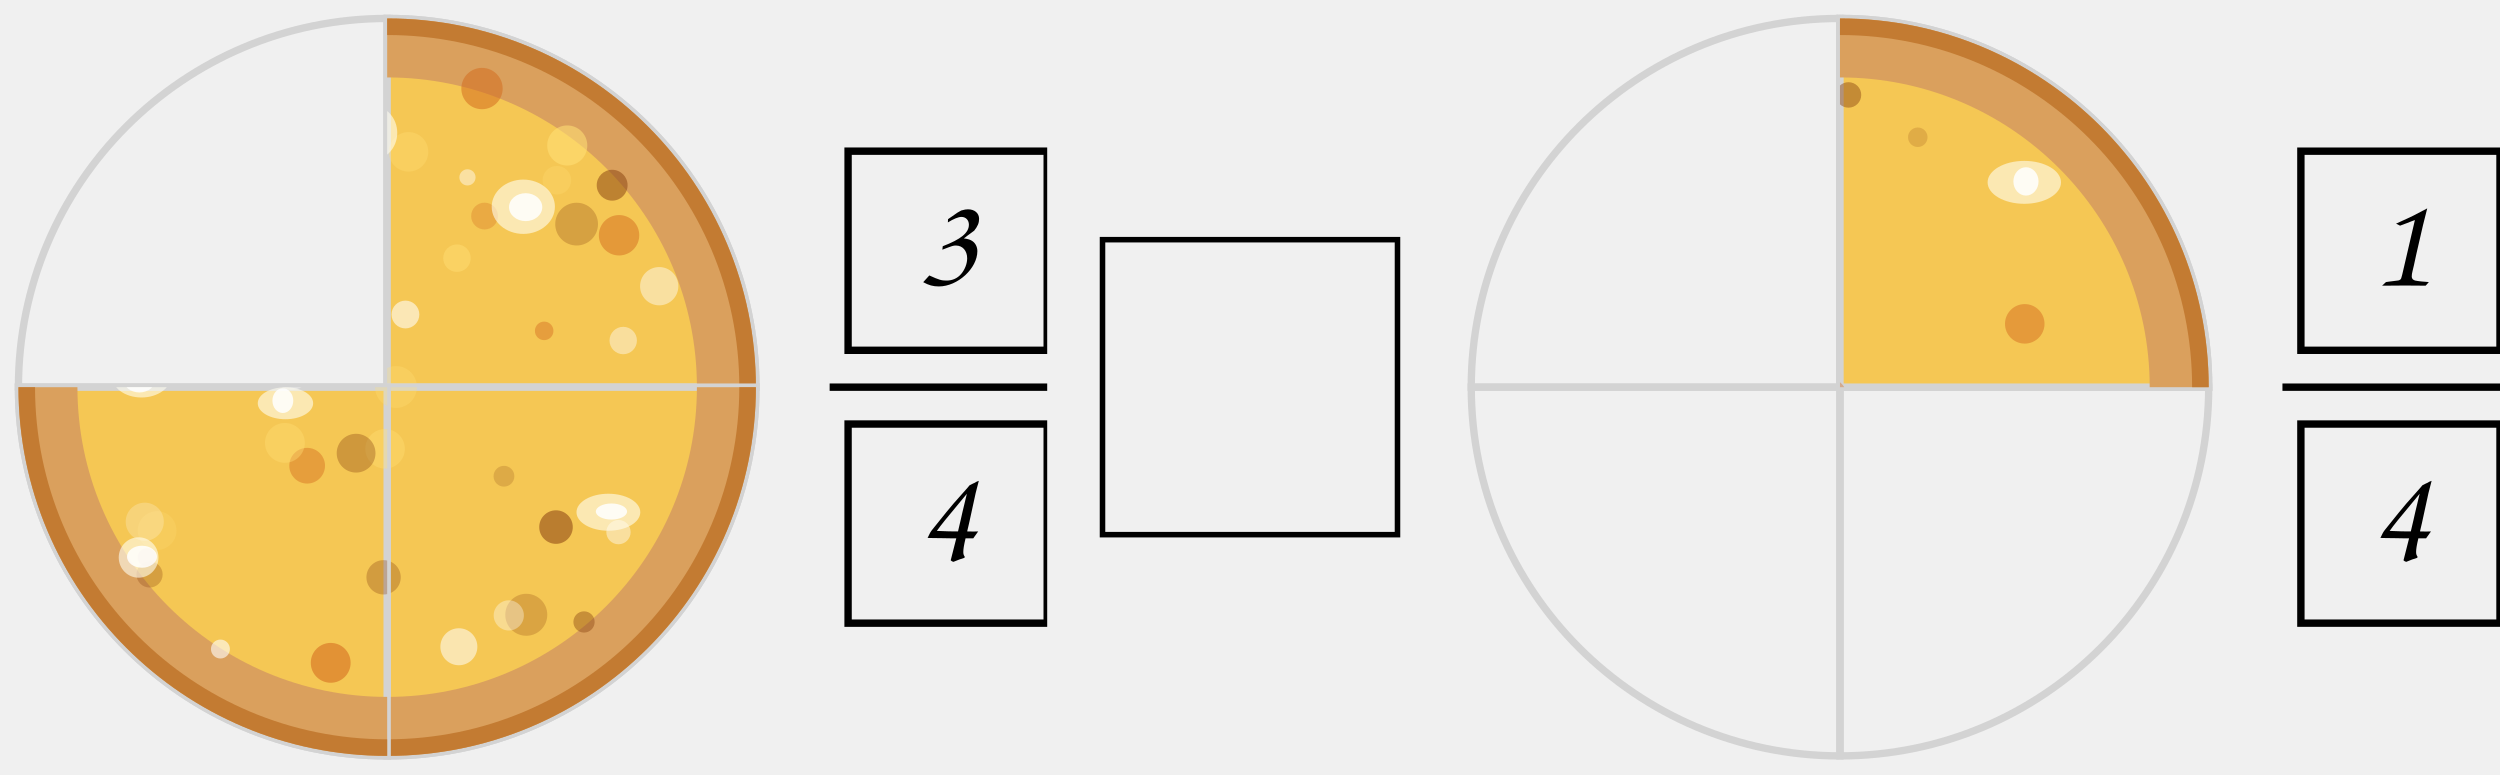
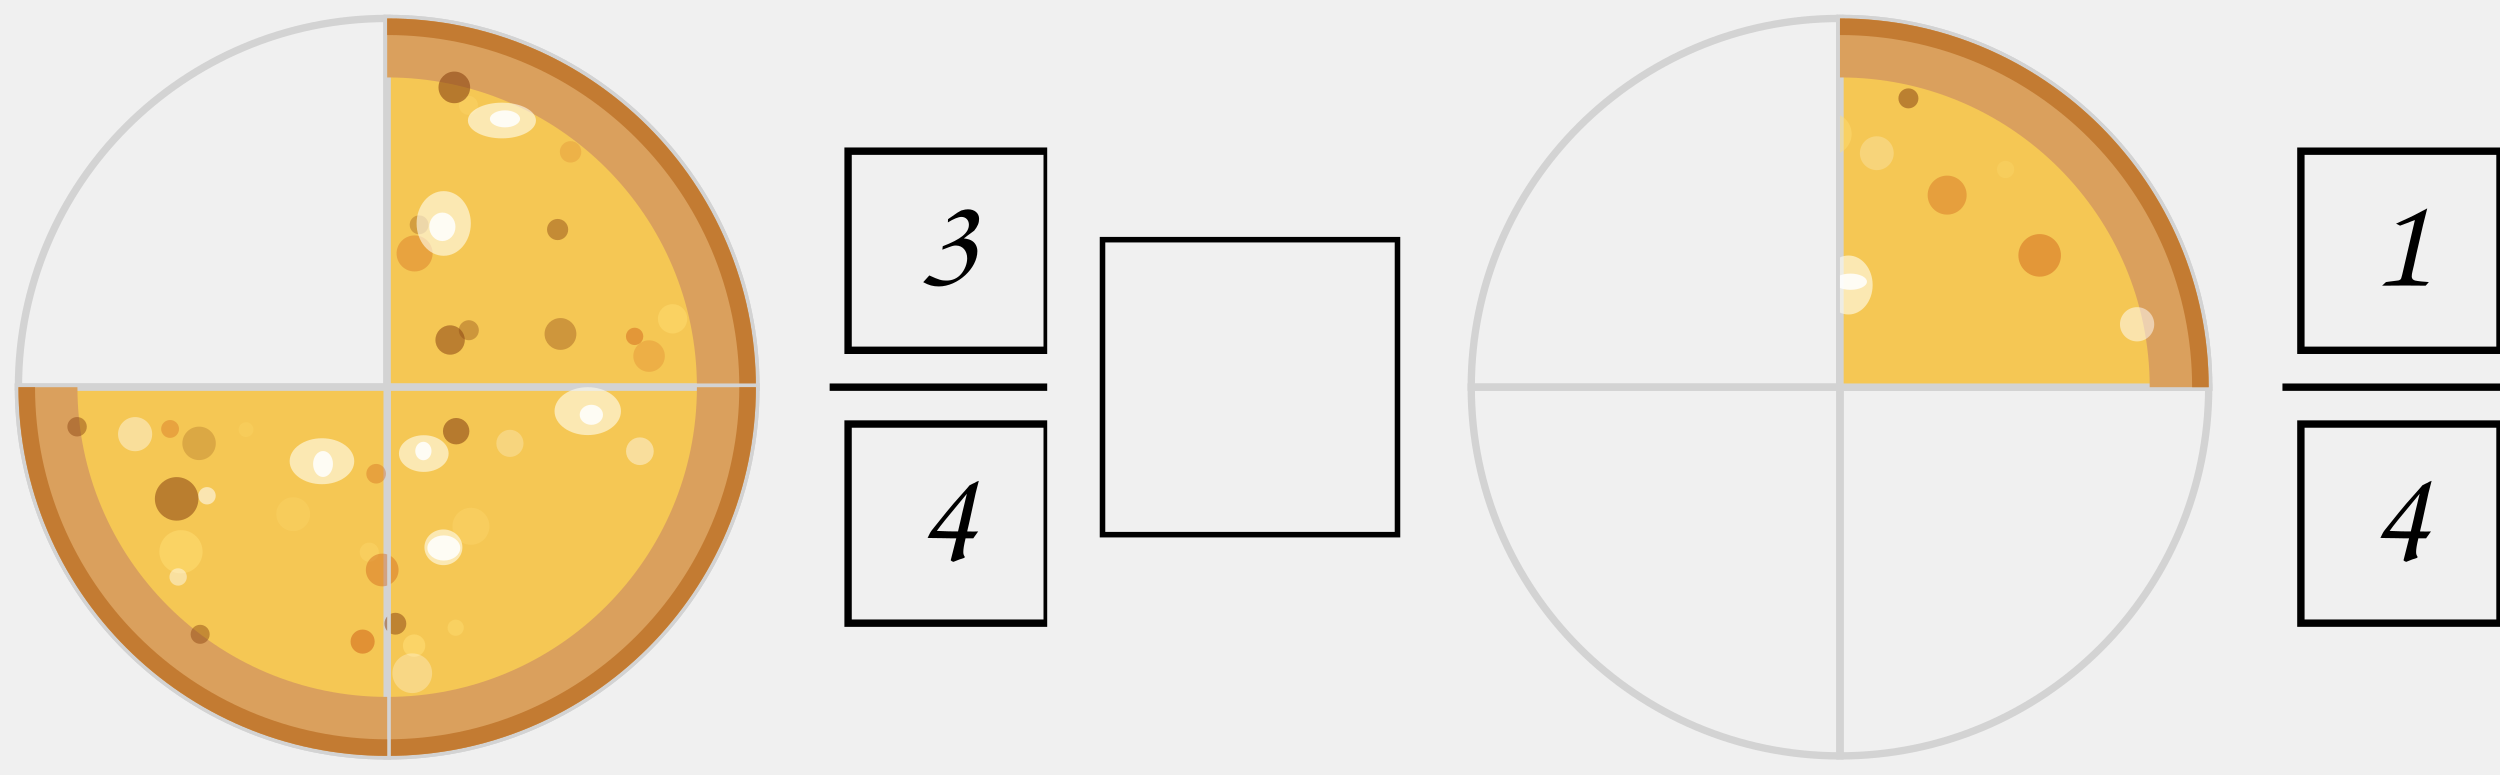
<svg xmlns="http://www.w3.org/2000/svg" xmlns:xlink="http://www.w3.org/1999/xlink" width="678.0" height="210.0">
  <svg x="0.0" y="0.0" width="284.0" height="210.0" viewBox="0 0 284.0 210">
    <defs>
-       <clipPath id="clip-4575792976-4576250832">
+       <clipPath id="clip-4493823824-4493416784">
        <path d="M105.0,105.0 L105.0,5.0 A100,100,0,0,1,205.0,105.0 Z" fill="none" />
      </clipPath>
-       <clipPath id="clip-4575792976-4576261328">
+       <clipPath id="clip-4493823824-4493421136">
        <path d="M105.0,105.0 L205.0,105.0 A100,100,0,0,1,105.0,205.0 Z" fill="none" />
      </clipPath>
-       <clipPath id="clip-4575792976-4575940048">
+       <clipPath id="clip-4493823824-4494397136">
        <path d="M105.0,105.0 L105.0,205.0 A100,100,0,0,1,5.0,105 Z" fill="none" />
      </clipPath>
    </defs>
    <g>
      <path d="M105.0,105.0 L105.0,5.0 A100,100,0,0,1,205.0,105.0 Z" fill="none" stroke="lightgray" stroke-width="2" />
      <path d="M105.0,105.0 L205.0,105.0 A100,100,0,0,1,105.0,205.0 Z" fill="none" stroke="lightgray" stroke-width="2" />
      <path d="M105.0,105.0 L105.0,205.0 A100,100,0,0,1,5.0,105 Z" fill="none" stroke="lightgray" stroke-width="2" />
      <path d="M105.0,105.0 L5.0,105 A100,100,0,0,1,105,5.0 Z" fill="none" stroke="lightgray" stroke-width="2" />
      <path d="M105.0,105.0 L105.0,5.0 A100,100,0,0,1,205.0,105.0 Z" fill="#F5C754" stroke="lightgray" stroke-width="2" />
-       <use xlink:href="#clip-4575792976-4576250832" />
-       <g clip-path="url(#clip-4575792976-4576250832)">
-         <circle cx="105.0" cy="105.0" r="92" stroke="#DAA05D" stroke-width="16" fill="none" />
-         <circle cx="105.0" cy="105.0" r="98" stroke="#C37B32" stroke-width="5" fill="none" />
-         <circle cx="178.779" cy="77.615" r="5.191" fill="#FFFFFF" fill-opacity="0.443" />
-         <circle cx="153.835" cy="39.457" r="5.439" fill="#FFDE75" fill-opacity="0.566" />
-         <circle cx="40.561" cy="155.795" r="3.547" fill="#8B4513" fill-opacity="0.303" />
-         <circle cx="158.387" cy="168.675" r="2.883" fill="#8B4513" fill-opacity="0.427" />
-         <circle cx="83.301" cy="126.302" r="4.845" fill="#D2691E" fill-opacity="0.437" />
-         <circle cx="167.731" cy="144.311" r="3.294" fill="#FFFFFF" fill-opacity="0.435" />
-         <circle cx="136.673" cy="129.152" r="2.822" fill="#8B4513" fill-opacity="0.22" />
-         <circle cx="97.586" cy="38.306" r="3.845" fill="#FFDE75" fill-opacity="0.4" />
-         <circle cx="142.727" cy="166.729" r="5.695" fill="#8B4513" fill-opacity="0.259" />
-         <circle cx="124.445" cy="175.399" r="5.015" fill="#FFFFFF" fill-opacity="0.533" />
-         <circle cx="64.628" cy="96.551" r="2.961" fill="#FFDE75" fill-opacity="0.581" />
-         <circle cx="98.801" cy="96.086" r="3.888" fill="#8B4513" fill-opacity="0.579" />
-         <circle cx="147.579" cy="89.732" r="2.515" fill="#D2691E" fill-opacity="0.433" />
-         <circle cx="137.982" cy="166.9" r="4.093" fill="#FFFFFF" fill-opacity="0.35" />
-         <circle cx="126.778" cy="48.103" r="2.196" fill="#FFFFFF" fill-opacity="0.453" />
-         <circle cx="167.886" cy="63.803" r="5.481" fill="#D2691E" fill-opacity="0.487" />
-         <circle cx="66.117" cy="35.018" r="4.55" fill="#FFFFFF" fill-opacity="0.277" />
-         <circle cx="123.933" cy="70.015" r="3.727" fill="#FFDE75" fill-opacity="0.481" />
-         <circle cx="150.788" cy="142.944" r="4.551" fill="#8B4513" fill-opacity="0.56" />
-         <circle cx="71.713" cy="95.134" r="5.925" fill="#FFDE75" fill-opacity="0.496" />
-         <circle cx="77.265" cy="120.108" r="5.4" fill="#FFDE75" fill-opacity="0.387" />
-         <circle cx="109.953" cy="85.296" r="3.77" fill="#FFFFFF" fill-opacity="0.57" />
-         <circle cx="130.716" cy="24.012" r="5.607" fill="#D2691E" fill-opacity="0.522" />
-         <circle cx="156.38" cy="60.779" r="5.798" fill="#8B4513" fill-opacity="0.286" />
-         <circle cx="169.018" cy="92.35" r="3.715" fill="#FFFFFF" fill-opacity="0.418" />
-         <circle cx="79.127" cy="100.579" r="5.146" fill="#FFFFFF" fill-opacity="0.333" />
-         <circle cx="98.66" cy="50.579" r="4.514" fill="#FFFFFF" fill-opacity="0.472" />
-         <circle cx="97.608" cy="79.687" r="4.1" fill="#8B4513" fill-opacity="0.254" />
-         <circle cx="42.609" cy="143.884" r="5.247" fill="#FFDE75" fill-opacity="0.241" />
-         <circle cx="39.259" cy="141.493" r="5.167" fill="#FFFFFF" fill-opacity="0.218" />
-         <circle cx="59.78" cy="176.018" r="2.569" fill="#FFFFFF" fill-opacity="0.585" />
-         <circle cx="39.868" cy="151.162" r="2.496" fill="#8B4513" fill-opacity="0.42" />
-         <circle cx="104.432" cy="121.722" r="5.361" fill="#FFDE75" fill-opacity="0.377" />
-         <circle cx="89.687" cy="179.761" r="5.405" fill="#D2691E" fill-opacity="0.57" />
-         <circle cx="52.533" cy="82.132" r="3.589" fill="#8B4513" fill-opacity="0.566" />
-         <circle cx="107.39" cy="104.957" r="5.676" fill="#FFDE75" fill-opacity="0.292" />
-         <circle cx="104.029" cy="156.568" r="4.658" fill="#8B4513" fill-opacity="0.328" />
-         <circle cx="38.82" cy="56.177" r="4.847" fill="#D2691E" fill-opacity="0.496" />
-         <circle cx="30.391" cy="86.237" r="4.16" fill="#8B4513" fill-opacity="0.491" />
-         <circle cx="166.016" cy="50.231" r="4.187" fill="#8B4513" fill-opacity="0.524" />
-         <circle cx="94.078" cy="96.526" r="3.855" fill="#FFDE75" fill-opacity="0.418" />
-         <circle cx="96.573" cy="122.902" r="5.261" fill="#8B4513" fill-opacity="0.357" />
-         <circle cx="110.792" cy="41.182" r="5.358" fill="#FFDE75" fill-opacity="0.354" />
-         <circle cx="131.41" cy="58.596" r="3.635" fill="#D2691E" fill-opacity="0.308" />
-         <circle cx="151.023" cy="48.88" r="3.88" fill="#FFDE75" fill-opacity="0.256" />
-         <ellipse cx="38.367" cy="101.947" rx="8.058" ry="5.855" fill="#FFFDF0" fill-opacity="0.6" />
-         <ellipse cx="37.795" cy="102.743" rx="4.409" ry="3.694" fill="#FFFFFF" fill-opacity="0.85" />
-         <ellipse cx="37.589" cy="151.192" rx="5.388" ry="5.48" fill="#FFFDF0" fill-opacity="0.6" />
-         <ellipse cx="38.505" cy="150.983" rx="4.053" ry="2.986" fill="#FFFFFF" fill-opacity="0.85" />
-         <ellipse cx="141.921" cy="56.072" rx="8.572" ry="7.367" fill="#FFFDF0" fill-opacity="0.6" />
-         <ellipse cx="142.554" cy="56.18" rx="4.507" ry="3.788" fill="#FFFFFF" fill-opacity="0.85" />
-         <ellipse cx="164.995" cy="138.917" rx="8.65" ry="5.018" fill="#FFFDF0" fill-opacity="0.6" />
-         <ellipse cx="165.824" cy="138.728" rx="4.235" ry="2.183" fill="#FFFFFF" fill-opacity="0.85" />
-         <ellipse cx="66.685" cy="95.285" rx="7.079" ry="8.485" fill="#FFFDF0" fill-opacity="0.6" />
-         <ellipse cx="65.776" cy="94.954" rx="4.659" ry="3.463" fill="#FFFFFF" fill-opacity="0.85" />
-         <ellipse cx="87.956" cy="77.821" rx="8.947" ry="6.737" fill="#FFFDF0" fill-opacity="0.6" />
-         <ellipse cx="87.247" cy="78.378" rx="3.209" ry="2.931" fill="#FFFFFF" fill-opacity="0.85" />
-         <ellipse cx="100.745" cy="36.023" rx="6.989" ry="7.448" fill="#FFFDF0" fill-opacity="0.6" />
-         <ellipse cx="100.069" cy="36.756" rx="3.153" ry="2.847" fill="#FFFFFF" fill-opacity="0.85" />
-         <ellipse cx="77.416" cy="109.364" rx="7.51" ry="4.334" fill="#FFFDF0" fill-opacity="0.6" />
-         <ellipse cx="76.707" cy="108.654" rx="2.828" ry="3.352" fill="#FFFFFF" fill-opacity="0.85" />
-         <ellipse cx="88.3" cy="64.98" rx="8.406" ry="5.384" fill="#FFFDF0" fill-opacity="0.6" />
-         <ellipse cx="87.76" cy="64.6" rx="2.386" ry="3" fill="#FFFFFF" fill-opacity="0.85" />
+       <use xlink:href="#clip-4493823824-4493416784" />
+       <g clip-path="url(#clip-4493823824-4493416784)">
+         <circle cx="105.0" cy="105.0" r="92" stroke="#DAA05D" stroke-width="16" fill="none" />
+         <circle cx="105.0" cy="105.0" r="98" stroke="#C37B32" stroke-width="5" fill="none" />
+         <circle cx="127.048" cy="28.568" r="2.584" fill="#FFDE75" fill-opacity="0.267" />
+         <circle cx="58.444" cy="86.807" r="3.089" fill="#8B4513" fill-opacity="0.399" />
+         <circle cx="45.354" cy="81.054" r="4.97" fill="#D2691E" fill-opacity="0.245" />
+         <circle cx="182.403" cy="86.461" r="3.978" fill="#FFDE75" fill-opacity="0.458" />
+         <circle cx="138.292" cy="120.241" r="3.685" fill="#FFFFFF" fill-opacity="0.243" />
+         <circle cx="127.144" cy="89.557" r="2.722" fill="#8B4513" fill-opacity="0.378" />
+         <circle cx="36.642" cy="117.74" r="4.629" fill="#FFFFFF" fill-opacity="0.412" />
+         <circle cx="176.029" cy="96.572" r="4.279" fill="#D2691E" fill-opacity="0.257" />
+         <circle cx="56.143" cy="134.453" r="2.357" fill="#FFFFFF" fill-opacity="0.539" />
+         <circle cx="71.688" cy="62.664" r="2.629" fill="#FFFFFF" fill-opacity="0.521" />
+         <circle cx="87.72" cy="31.382" r="4.872" fill="#8B4513" fill-opacity="0.21" />
+         <circle cx="76.165" cy="41.61" r="4.648" fill="#FFFFFF" fill-opacity="0.278" />
+         <circle cx="100.149" cy="149.749" r="2.588" fill="#FFDE75" fill-opacity="0.34" />
+         <circle cx="112.306" cy="175.094" r="3.04" fill="#FFDE75" fill-opacity="0.577" />
+         <circle cx="54.281" cy="172.027" r="2.583" fill="#8B4513" fill-opacity="0.466" />
+         <circle cx="154.737" cy="41.182" r="2.915" fill="#D2691E" fill-opacity="0.218" />
+         <circle cx="24.199" cy="89.609" r="3.098" fill="#FFDE75" fill-opacity="0.234" />
+         <circle cx="42.098" cy="78.813" r="3.81" fill="#8B4513" fill-opacity="0.258" />
+         <circle cx="87.777" cy="23.954" r="3.467" fill="#FFFFFF" fill-opacity="0.571" />
+         <circle cx="172.108" cy="91.226" r="2.351" fill="#D2691E" fill-opacity="0.51" />
+         <circle cx="151.999" cy="90.57" r="4.315" fill="#8B4513" fill-opacity="0.374" />
+         <circle cx="103.656" cy="154.58" r="4.438" fill="#D2691E" fill-opacity="0.455" />
+         <circle cx="49.081" cy="149.631" r="5.86" fill="#FFDE75" fill-opacity="0.508" />
+         <circle cx="123.212" cy="23.701" r="4.292" fill="#8B4513" fill-opacity="0.595" />
+         <circle cx="102.01" cy="128.477" r="2.668" fill="#D2691E" fill-opacity="0.387" />
+         <circle cx="47.906" cy="135.294" r="5.907" fill="#8B4513" fill-opacity="0.556" />
+         <circle cx="113.665" cy="60.969" r="2.561" fill="#8B4513" fill-opacity="0.32" />
+         <circle cx="98.603" cy="72.961" r="3.175" fill="#8B4513" fill-opacity="0.323" />
+         <circle cx="48.313" cy="156.472" r="2.358" fill="#FFFFFF" fill-opacity="0.441" />
+         <circle cx="122.072" cy="92.21" r="3.986" fill="#8B4513" fill-opacity="0.553" />
+         <circle cx="98.341" cy="174.004" r="3.271" fill="#D2691E" fill-opacity="0.581" />
+         <circle cx="111.805" cy="182.58" r="5.384" fill="#FFFFFF" fill-opacity="0.287" />
+         <circle cx="123.712" cy="116.938" r="3.582" fill="#8B4513" fill-opacity="0.586" />
+         <circle cx="46.126" cy="116.332" r="2.428" fill="#D2691E" fill-opacity="0.381" />
+         <circle cx="151.225" cy="62.248" r="2.873" fill="#8B4513" fill-opacity="0.463" />
+         <circle cx="127.727" cy="142.73" r="5.016" fill="#FFDE75" fill-opacity="0.291" />
+         <circle cx="20.904" cy="115.736" r="2.639" fill="#8B4513" fill-opacity="0.483" />
+         <circle cx="53.989" cy="120.24" r="4.54" fill="#8B4513" fill-opacity="0.236" />
+         <circle cx="107.227" cy="169.151" r="2.965" fill="#8B4513" fill-opacity="0.516" />
+         <circle cx="79.516" cy="139.443" r="4.586" fill="#FFDE75" fill-opacity="0.213" />
+         <circle cx="173.539" cy="122.375" r="3.756" fill="#FFFFFF" fill-opacity="0.42" />
+         <circle cx="112.439" cy="68.734" r="4.89" fill="#D2691E" fill-opacity="0.378" />
+         <circle cx="123.58" cy="170.241" r="2.198" fill="#FFDE75" fill-opacity="0.405" />
+         <circle cx="58.946" cy="60.578" r="4.205" fill="#8B4513" fill-opacity="0.471" />
+         <circle cx="66.722" cy="116.516" r="2.005" fill="#FFDE75" fill-opacity="0.203" />
+         <ellipse cx="114.927" cy="123.006" rx="6.737" ry="4.976" fill="#FFFDF0" fill-opacity="0.6" />
+         <ellipse cx="114.823" cy="122.318" rx="2.203" ry="2.504" fill="#FFFFFF" fill-opacity="0.85" />
+         <ellipse cx="120.255" cy="148.43" rx="5.151" ry="4.84" fill="#FFFDF0" fill-opacity="0.6" />
+         <ellipse cx="120.363" cy="148.616" rx="4.46" ry="3.408" fill="#FFFFFF" fill-opacity="0.85" />
+         <ellipse cx="136.123" cy="32.683" rx="9.229" ry="4.84" fill="#FFFDF0" fill-opacity="0.6" />
+         <ellipse cx="136.95" cy="32.236" rx="4.091" ry="2.307" fill="#FFFFFF" fill-opacity="0.85" />
+         <ellipse cx="63.952" cy="45.59" rx="6.353" ry="6.984" fill="#FFFDF0" fill-opacity="0.6" />
+         <ellipse cx="64.453" cy="46.133" rx="4.989" ry="3.745" fill="#FFFFFF" fill-opacity="0.85" />
+         <ellipse cx="120.333" cy="60.602" rx="7.355" ry="8.771" fill="#FFFDF0" fill-opacity="0.6" />
+         <ellipse cx="119.966" cy="61.512" rx="3.554" ry="3.865" fill="#FFFFFF" fill-opacity="0.85" />
+         <ellipse cx="159.399" cy="111.501" rx="9.007" ry="6.494" fill="#FFFDF0" fill-opacity="0.6" />
+         <ellipse cx="160.375" cy="112.494" rx="3.158" ry="2.721" fill="#FFFFFF" fill-opacity="0.85" />
+         <ellipse cx="83.709" cy="44.729" rx="8.885" ry="8.284" fill="#FFFDF0" fill-opacity="0.6" />
+         <ellipse cx="84.158" cy="44.064" rx="2.902" ry="2.479" fill="#FFFFFF" fill-opacity="0.85" />
+         <ellipse cx="81.508" cy="59.096" rx="5.112" ry="8.956" fill="#FFFDF0" fill-opacity="0.6" />
+         <ellipse cx="81.566" cy="59.532" rx="2.889" ry="2.353" fill="#FFFFFF" fill-opacity="0.85" />
+         <ellipse cx="87.313" cy="125.084" rx="8.761" ry="6.235" fill="#FFFDF0" fill-opacity="0.6" />
+         <ellipse cx="87.606" cy="125.836" rx="2.696" ry="3.523" fill="#FFFFFF" fill-opacity="0.85" />
      </g>
      <path d="M105.0,105.0 L205.0,105.0 A100,100,0,0,1,105.0,205.0 Z" fill="#F5C754" stroke="lightgray" stroke-width="2" />
-       <use xlink:href="#clip-4575792976-4576261328" />
-       <g clip-path="url(#clip-4575792976-4576261328)">
-         <circle cx="105.0" cy="105.0" r="92" stroke="#DAA05D" stroke-width="16" fill="none" />
-         <circle cx="105.0" cy="105.0" r="98" stroke="#C37B32" stroke-width="5" fill="none" />
-         <circle cx="178.779" cy="77.615" r="5.191" fill="#FFFFFF" fill-opacity="0.443" />
-         <circle cx="153.835" cy="39.457" r="5.439" fill="#FFDE75" fill-opacity="0.566" />
-         <circle cx="40.561" cy="155.795" r="3.547" fill="#8B4513" fill-opacity="0.303" />
-         <circle cx="158.387" cy="168.675" r="2.883" fill="#8B4513" fill-opacity="0.427" />
-         <circle cx="83.301" cy="126.302" r="4.845" fill="#D2691E" fill-opacity="0.437" />
-         <circle cx="167.731" cy="144.311" r="3.294" fill="#FFFFFF" fill-opacity="0.435" />
-         <circle cx="136.673" cy="129.152" r="2.822" fill="#8B4513" fill-opacity="0.22" />
-         <circle cx="97.586" cy="38.306" r="3.845" fill="#FFDE75" fill-opacity="0.4" />
-         <circle cx="142.727" cy="166.729" r="5.695" fill="#8B4513" fill-opacity="0.259" />
-         <circle cx="124.445" cy="175.399" r="5.015" fill="#FFFFFF" fill-opacity="0.533" />
-         <circle cx="64.628" cy="96.551" r="2.961" fill="#FFDE75" fill-opacity="0.581" />
-         <circle cx="98.801" cy="96.086" r="3.888" fill="#8B4513" fill-opacity="0.579" />
-         <circle cx="147.579" cy="89.732" r="2.515" fill="#D2691E" fill-opacity="0.433" />
-         <circle cx="137.982" cy="166.9" r="4.093" fill="#FFFFFF" fill-opacity="0.35" />
-         <circle cx="126.778" cy="48.103" r="2.196" fill="#FFFFFF" fill-opacity="0.453" />
-         <circle cx="167.886" cy="63.803" r="5.481" fill="#D2691E" fill-opacity="0.487" />
-         <circle cx="66.117" cy="35.018" r="4.55" fill="#FFFFFF" fill-opacity="0.277" />
-         <circle cx="123.933" cy="70.015" r="3.727" fill="#FFDE75" fill-opacity="0.481" />
-         <circle cx="150.788" cy="142.944" r="4.551" fill="#8B4513" fill-opacity="0.56" />
-         <circle cx="71.713" cy="95.134" r="5.925" fill="#FFDE75" fill-opacity="0.496" />
-         <circle cx="77.265" cy="120.108" r="5.4" fill="#FFDE75" fill-opacity="0.387" />
-         <circle cx="109.953" cy="85.296" r="3.77" fill="#FFFFFF" fill-opacity="0.57" />
-         <circle cx="130.716" cy="24.012" r="5.607" fill="#D2691E" fill-opacity="0.522" />
-         <circle cx="156.38" cy="60.779" r="5.798" fill="#8B4513" fill-opacity="0.286" />
-         <circle cx="169.018" cy="92.35" r="3.715" fill="#FFFFFF" fill-opacity="0.418" />
-         <circle cx="79.127" cy="100.579" r="5.146" fill="#FFFFFF" fill-opacity="0.333" />
-         <circle cx="98.66" cy="50.579" r="4.514" fill="#FFFFFF" fill-opacity="0.472" />
-         <circle cx="97.608" cy="79.687" r="4.1" fill="#8B4513" fill-opacity="0.254" />
-         <circle cx="42.609" cy="143.884" r="5.247" fill="#FFDE75" fill-opacity="0.241" />
-         <circle cx="39.259" cy="141.493" r="5.167" fill="#FFFFFF" fill-opacity="0.218" />
-         <circle cx="59.78" cy="176.018" r="2.569" fill="#FFFFFF" fill-opacity="0.585" />
-         <circle cx="39.868" cy="151.162" r="2.496" fill="#8B4513" fill-opacity="0.42" />
-         <circle cx="104.432" cy="121.722" r="5.361" fill="#FFDE75" fill-opacity="0.377" />
-         <circle cx="89.687" cy="179.761" r="5.405" fill="#D2691E" fill-opacity="0.57" />
-         <circle cx="52.533" cy="82.132" r="3.589" fill="#8B4513" fill-opacity="0.566" />
-         <circle cx="107.39" cy="104.957" r="5.676" fill="#FFDE75" fill-opacity="0.292" />
-         <circle cx="104.029" cy="156.568" r="4.658" fill="#8B4513" fill-opacity="0.328" />
-         <circle cx="38.82" cy="56.177" r="4.847" fill="#D2691E" fill-opacity="0.496" />
-         <circle cx="30.391" cy="86.237" r="4.16" fill="#8B4513" fill-opacity="0.491" />
-         <circle cx="166.016" cy="50.231" r="4.187" fill="#8B4513" fill-opacity="0.524" />
-         <circle cx="94.078" cy="96.526" r="3.855" fill="#FFDE75" fill-opacity="0.418" />
-         <circle cx="96.573" cy="122.902" r="5.261" fill="#8B4513" fill-opacity="0.357" />
-         <circle cx="110.792" cy="41.182" r="5.358" fill="#FFDE75" fill-opacity="0.354" />
-         <circle cx="131.41" cy="58.596" r="3.635" fill="#D2691E" fill-opacity="0.308" />
-         <circle cx="151.023" cy="48.88" r="3.88" fill="#FFDE75" fill-opacity="0.256" />
-         <ellipse cx="38.367" cy="101.947" rx="8.058" ry="5.855" fill="#FFFDF0" fill-opacity="0.6" />
-         <ellipse cx="37.795" cy="102.743" rx="4.409" ry="3.694" fill="#FFFFFF" fill-opacity="0.85" />
-         <ellipse cx="37.589" cy="151.192" rx="5.388" ry="5.48" fill="#FFFDF0" fill-opacity="0.6" />
-         <ellipse cx="38.505" cy="150.983" rx="4.053" ry="2.986" fill="#FFFFFF" fill-opacity="0.85" />
-         <ellipse cx="141.921" cy="56.072" rx="8.572" ry="7.367" fill="#FFFDF0" fill-opacity="0.6" />
-         <ellipse cx="142.554" cy="56.18" rx="4.507" ry="3.788" fill="#FFFFFF" fill-opacity="0.85" />
-         <ellipse cx="164.995" cy="138.917" rx="8.65" ry="5.018" fill="#FFFDF0" fill-opacity="0.6" />
-         <ellipse cx="165.824" cy="138.728" rx="4.235" ry="2.183" fill="#FFFFFF" fill-opacity="0.85" />
-         <ellipse cx="66.685" cy="95.285" rx="7.079" ry="8.485" fill="#FFFDF0" fill-opacity="0.6" />
-         <ellipse cx="65.776" cy="94.954" rx="4.659" ry="3.463" fill="#FFFFFF" fill-opacity="0.85" />
-         <ellipse cx="87.956" cy="77.821" rx="8.947" ry="6.737" fill="#FFFDF0" fill-opacity="0.6" />
-         <ellipse cx="87.247" cy="78.378" rx="3.209" ry="2.931" fill="#FFFFFF" fill-opacity="0.85" />
-         <ellipse cx="100.745" cy="36.023" rx="6.989" ry="7.448" fill="#FFFDF0" fill-opacity="0.6" />
-         <ellipse cx="100.069" cy="36.756" rx="3.153" ry="2.847" fill="#FFFFFF" fill-opacity="0.85" />
-         <ellipse cx="77.416" cy="109.364" rx="7.51" ry="4.334" fill="#FFFDF0" fill-opacity="0.6" />
-         <ellipse cx="76.707" cy="108.654" rx="2.828" ry="3.352" fill="#FFFFFF" fill-opacity="0.85" />
-         <ellipse cx="88.3" cy="64.98" rx="8.406" ry="5.384" fill="#FFFDF0" fill-opacity="0.6" />
-         <ellipse cx="87.76" cy="64.6" rx="2.386" ry="3" fill="#FFFFFF" fill-opacity="0.85" />
+       <use xlink:href="#clip-4493823824-4493421136" />
+       <g clip-path="url(#clip-4493823824-4493421136)">
+         <circle cx="105.0" cy="105.0" r="92" stroke="#DAA05D" stroke-width="16" fill="none" />
+         <circle cx="105.0" cy="105.0" r="98" stroke="#C37B32" stroke-width="5" fill="none" />
+         <circle cx="127.048" cy="28.568" r="2.584" fill="#FFDE75" fill-opacity="0.267" />
+         <circle cx="58.444" cy="86.807" r="3.089" fill="#8B4513" fill-opacity="0.399" />
+         <circle cx="45.354" cy="81.054" r="4.97" fill="#D2691E" fill-opacity="0.245" />
+         <circle cx="182.403" cy="86.461" r="3.978" fill="#FFDE75" fill-opacity="0.458" />
+         <circle cx="138.292" cy="120.241" r="3.685" fill="#FFFFFF" fill-opacity="0.243" />
+         <circle cx="127.144" cy="89.557" r="2.722" fill="#8B4513" fill-opacity="0.378" />
+         <circle cx="36.642" cy="117.74" r="4.629" fill="#FFFFFF" fill-opacity="0.412" />
+         <circle cx="176.029" cy="96.572" r="4.279" fill="#D2691E" fill-opacity="0.257" />
+         <circle cx="56.143" cy="134.453" r="2.357" fill="#FFFFFF" fill-opacity="0.539" />
+         <circle cx="71.688" cy="62.664" r="2.629" fill="#FFFFFF" fill-opacity="0.521" />
+         <circle cx="87.72" cy="31.382" r="4.872" fill="#8B4513" fill-opacity="0.21" />
+         <circle cx="76.165" cy="41.61" r="4.648" fill="#FFFFFF" fill-opacity="0.278" />
+         <circle cx="100.149" cy="149.749" r="2.588" fill="#FFDE75" fill-opacity="0.34" />
+         <circle cx="112.306" cy="175.094" r="3.04" fill="#FFDE75" fill-opacity="0.577" />
+         <circle cx="54.281" cy="172.027" r="2.583" fill="#8B4513" fill-opacity="0.466" />
+         <circle cx="154.737" cy="41.182" r="2.915" fill="#D2691E" fill-opacity="0.218" />
+         <circle cx="24.199" cy="89.609" r="3.098" fill="#FFDE75" fill-opacity="0.234" />
+         <circle cx="42.098" cy="78.813" r="3.81" fill="#8B4513" fill-opacity="0.258" />
+         <circle cx="87.777" cy="23.954" r="3.467" fill="#FFFFFF" fill-opacity="0.571" />
+         <circle cx="172.108" cy="91.226" r="2.351" fill="#D2691E" fill-opacity="0.51" />
+         <circle cx="151.999" cy="90.57" r="4.315" fill="#8B4513" fill-opacity="0.374" />
+         <circle cx="103.656" cy="154.58" r="4.438" fill="#D2691E" fill-opacity="0.455" />
+         <circle cx="49.081" cy="149.631" r="5.86" fill="#FFDE75" fill-opacity="0.508" />
+         <circle cx="123.212" cy="23.701" r="4.292" fill="#8B4513" fill-opacity="0.595" />
+         <circle cx="102.01" cy="128.477" r="2.668" fill="#D2691E" fill-opacity="0.387" />
+         <circle cx="47.906" cy="135.294" r="5.907" fill="#8B4513" fill-opacity="0.556" />
+         <circle cx="113.665" cy="60.969" r="2.561" fill="#8B4513" fill-opacity="0.32" />
+         <circle cx="98.603" cy="72.961" r="3.175" fill="#8B4513" fill-opacity="0.323" />
+         <circle cx="48.313" cy="156.472" r="2.358" fill="#FFFFFF" fill-opacity="0.441" />
+         <circle cx="122.072" cy="92.21" r="3.986" fill="#8B4513" fill-opacity="0.553" />
+         <circle cx="98.341" cy="174.004" r="3.271" fill="#D2691E" fill-opacity="0.581" />
+         <circle cx="111.805" cy="182.58" r="5.384" fill="#FFFFFF" fill-opacity="0.287" />
+         <circle cx="123.712" cy="116.938" r="3.582" fill="#8B4513" fill-opacity="0.586" />
+         <circle cx="46.126" cy="116.332" r="2.428" fill="#D2691E" fill-opacity="0.381" />
+         <circle cx="151.225" cy="62.248" r="2.873" fill="#8B4513" fill-opacity="0.463" />
+         <circle cx="127.727" cy="142.73" r="5.016" fill="#FFDE75" fill-opacity="0.291" />
+         <circle cx="20.904" cy="115.736" r="2.639" fill="#8B4513" fill-opacity="0.483" />
+         <circle cx="53.989" cy="120.24" r="4.54" fill="#8B4513" fill-opacity="0.236" />
+         <circle cx="107.227" cy="169.151" r="2.965" fill="#8B4513" fill-opacity="0.516" />
+         <circle cx="79.516" cy="139.443" r="4.586" fill="#FFDE75" fill-opacity="0.213" />
+         <circle cx="173.539" cy="122.375" r="3.756" fill="#FFFFFF" fill-opacity="0.42" />
+         <circle cx="112.439" cy="68.734" r="4.89" fill="#D2691E" fill-opacity="0.378" />
+         <circle cx="123.58" cy="170.241" r="2.198" fill="#FFDE75" fill-opacity="0.405" />
+         <circle cx="58.946" cy="60.578" r="4.205" fill="#8B4513" fill-opacity="0.471" />
+         <circle cx="66.722" cy="116.516" r="2.005" fill="#FFDE75" fill-opacity="0.203" />
+         <ellipse cx="114.927" cy="123.006" rx="6.737" ry="4.976" fill="#FFFDF0" fill-opacity="0.6" />
+         <ellipse cx="114.823" cy="122.318" rx="2.203" ry="2.504" fill="#FFFFFF" fill-opacity="0.85" />
+         <ellipse cx="120.255" cy="148.43" rx="5.151" ry="4.84" fill="#FFFDF0" fill-opacity="0.6" />
+         <ellipse cx="120.363" cy="148.616" rx="4.46" ry="3.408" fill="#FFFFFF" fill-opacity="0.85" />
+         <ellipse cx="136.123" cy="32.683" rx="9.229" ry="4.84" fill="#FFFDF0" fill-opacity="0.6" />
+         <ellipse cx="136.95" cy="32.236" rx="4.091" ry="2.307" fill="#FFFFFF" fill-opacity="0.85" />
+         <ellipse cx="63.952" cy="45.59" rx="6.353" ry="6.984" fill="#FFFDF0" fill-opacity="0.6" />
+         <ellipse cx="64.453" cy="46.133" rx="4.989" ry="3.745" fill="#FFFFFF" fill-opacity="0.85" />
+         <ellipse cx="120.333" cy="60.602" rx="7.355" ry="8.771" fill="#FFFDF0" fill-opacity="0.6" />
+         <ellipse cx="119.966" cy="61.512" rx="3.554" ry="3.865" fill="#FFFFFF" fill-opacity="0.85" />
+         <ellipse cx="159.399" cy="111.501" rx="9.007" ry="6.494" fill="#FFFDF0" fill-opacity="0.6" />
+         <ellipse cx="160.375" cy="112.494" rx="3.158" ry="2.721" fill="#FFFFFF" fill-opacity="0.85" />
+         <ellipse cx="83.709" cy="44.729" rx="8.885" ry="8.284" fill="#FFFDF0" fill-opacity="0.6" />
+         <ellipse cx="84.158" cy="44.064" rx="2.902" ry="2.479" fill="#FFFFFF" fill-opacity="0.85" />
+         <ellipse cx="81.508" cy="59.096" rx="5.112" ry="8.956" fill="#FFFDF0" fill-opacity="0.6" />
+         <ellipse cx="81.566" cy="59.532" rx="2.889" ry="2.353" fill="#FFFFFF" fill-opacity="0.85" />
+         <ellipse cx="87.313" cy="125.084" rx="8.761" ry="6.235" fill="#FFFDF0" fill-opacity="0.6" />
+         <ellipse cx="87.606" cy="125.836" rx="2.696" ry="3.523" fill="#FFFFFF" fill-opacity="0.85" />
      </g>
      <path d="M105.0,105.0 L105.0,205.0 A100,100,0,0,1,5.0,105 Z" fill="#F5C754" stroke="lightgray" stroke-width="2" />
-       <use xlink:href="#clip-4575792976-4575940048" />
-       <g clip-path="url(#clip-4575792976-4575940048)">
-         <circle cx="105.0" cy="105.0" r="92" stroke="#DAA05D" stroke-width="16" fill="none" />
-         <circle cx="105.0" cy="105.0" r="98" stroke="#C37B32" stroke-width="5" fill="none" />
-         <circle cx="178.779" cy="77.615" r="5.191" fill="#FFFFFF" fill-opacity="0.443" />
-         <circle cx="153.835" cy="39.457" r="5.439" fill="#FFDE75" fill-opacity="0.566" />
-         <circle cx="40.561" cy="155.795" r="3.547" fill="#8B4513" fill-opacity="0.303" />
-         <circle cx="158.387" cy="168.675" r="2.883" fill="#8B4513" fill-opacity="0.427" />
-         <circle cx="83.301" cy="126.302" r="4.845" fill="#D2691E" fill-opacity="0.437" />
-         <circle cx="167.731" cy="144.311" r="3.294" fill="#FFFFFF" fill-opacity="0.435" />
-         <circle cx="136.673" cy="129.152" r="2.822" fill="#8B4513" fill-opacity="0.22" />
-         <circle cx="97.586" cy="38.306" r="3.845" fill="#FFDE75" fill-opacity="0.4" />
-         <circle cx="142.727" cy="166.729" r="5.695" fill="#8B4513" fill-opacity="0.259" />
-         <circle cx="124.445" cy="175.399" r="5.015" fill="#FFFFFF" fill-opacity="0.533" />
-         <circle cx="64.628" cy="96.551" r="2.961" fill="#FFDE75" fill-opacity="0.581" />
-         <circle cx="98.801" cy="96.086" r="3.888" fill="#8B4513" fill-opacity="0.579" />
-         <circle cx="147.579" cy="89.732" r="2.515" fill="#D2691E" fill-opacity="0.433" />
-         <circle cx="137.982" cy="166.9" r="4.093" fill="#FFFFFF" fill-opacity="0.35" />
-         <circle cx="126.778" cy="48.103" r="2.196" fill="#FFFFFF" fill-opacity="0.453" />
-         <circle cx="167.886" cy="63.803" r="5.481" fill="#D2691E" fill-opacity="0.487" />
-         <circle cx="66.117" cy="35.018" r="4.55" fill="#FFFFFF" fill-opacity="0.277" />
-         <circle cx="123.933" cy="70.015" r="3.727" fill="#FFDE75" fill-opacity="0.481" />
-         <circle cx="150.788" cy="142.944" r="4.551" fill="#8B4513" fill-opacity="0.56" />
-         <circle cx="71.713" cy="95.134" r="5.925" fill="#FFDE75" fill-opacity="0.496" />
-         <circle cx="77.265" cy="120.108" r="5.4" fill="#FFDE75" fill-opacity="0.387" />
-         <circle cx="109.953" cy="85.296" r="3.77" fill="#FFFFFF" fill-opacity="0.57" />
-         <circle cx="130.716" cy="24.012" r="5.607" fill="#D2691E" fill-opacity="0.522" />
-         <circle cx="156.38" cy="60.779" r="5.798" fill="#8B4513" fill-opacity="0.286" />
-         <circle cx="169.018" cy="92.35" r="3.715" fill="#FFFFFF" fill-opacity="0.418" />
-         <circle cx="79.127" cy="100.579" r="5.146" fill="#FFFFFF" fill-opacity="0.333" />
-         <circle cx="98.66" cy="50.579" r="4.514" fill="#FFFFFF" fill-opacity="0.472" />
-         <circle cx="97.608" cy="79.687" r="4.1" fill="#8B4513" fill-opacity="0.254" />
-         <circle cx="42.609" cy="143.884" r="5.247" fill="#FFDE75" fill-opacity="0.241" />
-         <circle cx="39.259" cy="141.493" r="5.167" fill="#FFFFFF" fill-opacity="0.218" />
-         <circle cx="59.78" cy="176.018" r="2.569" fill="#FFFFFF" fill-opacity="0.585" />
-         <circle cx="39.868" cy="151.162" r="2.496" fill="#8B4513" fill-opacity="0.42" />
-         <circle cx="104.432" cy="121.722" r="5.361" fill="#FFDE75" fill-opacity="0.377" />
-         <circle cx="89.687" cy="179.761" r="5.405" fill="#D2691E" fill-opacity="0.57" />
-         <circle cx="52.533" cy="82.132" r="3.589" fill="#8B4513" fill-opacity="0.566" />
-         <circle cx="107.39" cy="104.957" r="5.676" fill="#FFDE75" fill-opacity="0.292" />
-         <circle cx="104.029" cy="156.568" r="4.658" fill="#8B4513" fill-opacity="0.328" />
-         <circle cx="38.82" cy="56.177" r="4.847" fill="#D2691E" fill-opacity="0.496" />
-         <circle cx="30.391" cy="86.237" r="4.16" fill="#8B4513" fill-opacity="0.491" />
-         <circle cx="166.016" cy="50.231" r="4.187" fill="#8B4513" fill-opacity="0.524" />
-         <circle cx="94.078" cy="96.526" r="3.855" fill="#FFDE75" fill-opacity="0.418" />
-         <circle cx="96.573" cy="122.902" r="5.261" fill="#8B4513" fill-opacity="0.357" />
-         <circle cx="110.792" cy="41.182" r="5.358" fill="#FFDE75" fill-opacity="0.354" />
-         <circle cx="131.41" cy="58.596" r="3.635" fill="#D2691E" fill-opacity="0.308" />
-         <circle cx="151.023" cy="48.88" r="3.88" fill="#FFDE75" fill-opacity="0.256" />
-         <ellipse cx="38.367" cy="101.947" rx="8.058" ry="5.855" fill="#FFFDF0" fill-opacity="0.6" />
-         <ellipse cx="37.795" cy="102.743" rx="4.409" ry="3.694" fill="#FFFFFF" fill-opacity="0.85" />
-         <ellipse cx="37.589" cy="151.192" rx="5.388" ry="5.48" fill="#FFFDF0" fill-opacity="0.6" />
-         <ellipse cx="38.505" cy="150.983" rx="4.053" ry="2.986" fill="#FFFFFF" fill-opacity="0.85" />
-         <ellipse cx="141.921" cy="56.072" rx="8.572" ry="7.367" fill="#FFFDF0" fill-opacity="0.6" />
-         <ellipse cx="142.554" cy="56.18" rx="4.507" ry="3.788" fill="#FFFFFF" fill-opacity="0.85" />
-         <ellipse cx="164.995" cy="138.917" rx="8.65" ry="5.018" fill="#FFFDF0" fill-opacity="0.6" />
-         <ellipse cx="165.824" cy="138.728" rx="4.235" ry="2.183" fill="#FFFFFF" fill-opacity="0.85" />
-         <ellipse cx="66.685" cy="95.285" rx="7.079" ry="8.485" fill="#FFFDF0" fill-opacity="0.6" />
-         <ellipse cx="65.776" cy="94.954" rx="4.659" ry="3.463" fill="#FFFFFF" fill-opacity="0.85" />
-         <ellipse cx="87.956" cy="77.821" rx="8.947" ry="6.737" fill="#FFFDF0" fill-opacity="0.6" />
-         <ellipse cx="87.247" cy="78.378" rx="3.209" ry="2.931" fill="#FFFFFF" fill-opacity="0.85" />
-         <ellipse cx="100.745" cy="36.023" rx="6.989" ry="7.448" fill="#FFFDF0" fill-opacity="0.6" />
-         <ellipse cx="100.069" cy="36.756" rx="3.153" ry="2.847" fill="#FFFFFF" fill-opacity="0.85" />
-         <ellipse cx="77.416" cy="109.364" rx="7.51" ry="4.334" fill="#FFFDF0" fill-opacity="0.6" />
-         <ellipse cx="76.707" cy="108.654" rx="2.828" ry="3.352" fill="#FFFFFF" fill-opacity="0.85" />
-         <ellipse cx="88.3" cy="64.98" rx="8.406" ry="5.384" fill="#FFFDF0" fill-opacity="0.6" />
-         <ellipse cx="87.76" cy="64.6" rx="2.386" ry="3" fill="#FFFFFF" fill-opacity="0.85" />
+       <use xlink:href="#clip-4493823824-4494397136" />
+       <g clip-path="url(#clip-4493823824-4494397136)">
+         <circle cx="105.0" cy="105.0" r="92" stroke="#DAA05D" stroke-width="16" fill="none" />
+         <circle cx="105.0" cy="105.0" r="98" stroke="#C37B32" stroke-width="5" fill="none" />
+         <circle cx="127.048" cy="28.568" r="2.584" fill="#FFDE75" fill-opacity="0.267" />
+         <circle cx="58.444" cy="86.807" r="3.089" fill="#8B4513" fill-opacity="0.399" />
+         <circle cx="45.354" cy="81.054" r="4.97" fill="#D2691E" fill-opacity="0.245" />
+         <circle cx="182.403" cy="86.461" r="3.978" fill="#FFDE75" fill-opacity="0.458" />
+         <circle cx="138.292" cy="120.241" r="3.685" fill="#FFFFFF" fill-opacity="0.243" />
+         <circle cx="127.144" cy="89.557" r="2.722" fill="#8B4513" fill-opacity="0.378" />
+         <circle cx="36.642" cy="117.74" r="4.629" fill="#FFFFFF" fill-opacity="0.412" />
+         <circle cx="176.029" cy="96.572" r="4.279" fill="#D2691E" fill-opacity="0.257" />
+         <circle cx="56.143" cy="134.453" r="2.357" fill="#FFFFFF" fill-opacity="0.539" />
+         <circle cx="71.688" cy="62.664" r="2.629" fill="#FFFFFF" fill-opacity="0.521" />
+         <circle cx="87.72" cy="31.382" r="4.872" fill="#8B4513" fill-opacity="0.21" />
+         <circle cx="76.165" cy="41.61" r="4.648" fill="#FFFFFF" fill-opacity="0.278" />
+         <circle cx="100.149" cy="149.749" r="2.588" fill="#FFDE75" fill-opacity="0.34" />
+         <circle cx="112.306" cy="175.094" r="3.04" fill="#FFDE75" fill-opacity="0.577" />
+         <circle cx="54.281" cy="172.027" r="2.583" fill="#8B4513" fill-opacity="0.466" />
+         <circle cx="154.737" cy="41.182" r="2.915" fill="#D2691E" fill-opacity="0.218" />
+         <circle cx="24.199" cy="89.609" r="3.098" fill="#FFDE75" fill-opacity="0.234" />
+         <circle cx="42.098" cy="78.813" r="3.81" fill="#8B4513" fill-opacity="0.258" />
+         <circle cx="87.777" cy="23.954" r="3.467" fill="#FFFFFF" fill-opacity="0.571" />
+         <circle cx="172.108" cy="91.226" r="2.351" fill="#D2691E" fill-opacity="0.51" />
+         <circle cx="151.999" cy="90.57" r="4.315" fill="#8B4513" fill-opacity="0.374" />
+         <circle cx="103.656" cy="154.58" r="4.438" fill="#D2691E" fill-opacity="0.455" />
+         <circle cx="49.081" cy="149.631" r="5.86" fill="#FFDE75" fill-opacity="0.508" />
+         <circle cx="123.212" cy="23.701" r="4.292" fill="#8B4513" fill-opacity="0.595" />
+         <circle cx="102.01" cy="128.477" r="2.668" fill="#D2691E" fill-opacity="0.387" />
+         <circle cx="47.906" cy="135.294" r="5.907" fill="#8B4513" fill-opacity="0.556" />
+         <circle cx="113.665" cy="60.969" r="2.561" fill="#8B4513" fill-opacity="0.32" />
+         <circle cx="98.603" cy="72.961" r="3.175" fill="#8B4513" fill-opacity="0.323" />
+         <circle cx="48.313" cy="156.472" r="2.358" fill="#FFFFFF" fill-opacity="0.441" />
+         <circle cx="122.072" cy="92.21" r="3.986" fill="#8B4513" fill-opacity="0.553" />
+         <circle cx="98.341" cy="174.004" r="3.271" fill="#D2691E" fill-opacity="0.581" />
+         <circle cx="111.805" cy="182.58" r="5.384" fill="#FFFFFF" fill-opacity="0.287" />
+         <circle cx="123.712" cy="116.938" r="3.582" fill="#8B4513" fill-opacity="0.586" />
+         <circle cx="46.126" cy="116.332" r="2.428" fill="#D2691E" fill-opacity="0.381" />
+         <circle cx="151.225" cy="62.248" r="2.873" fill="#8B4513" fill-opacity="0.463" />
+         <circle cx="127.727" cy="142.73" r="5.016" fill="#FFDE75" fill-opacity="0.291" />
+         <circle cx="20.904" cy="115.736" r="2.639" fill="#8B4513" fill-opacity="0.483" />
+         <circle cx="53.989" cy="120.24" r="4.54" fill="#8B4513" fill-opacity="0.236" />
+         <circle cx="107.227" cy="169.151" r="2.965" fill="#8B4513" fill-opacity="0.516" />
+         <circle cx="79.516" cy="139.443" r="4.586" fill="#FFDE75" fill-opacity="0.213" />
+         <circle cx="173.539" cy="122.375" r="3.756" fill="#FFFFFF" fill-opacity="0.42" />
+         <circle cx="112.439" cy="68.734" r="4.89" fill="#D2691E" fill-opacity="0.378" />
+         <circle cx="123.58" cy="170.241" r="2.198" fill="#FFDE75" fill-opacity="0.405" />
+         <circle cx="58.946" cy="60.578" r="4.205" fill="#8B4513" fill-opacity="0.471" />
+         <circle cx="66.722" cy="116.516" r="2.005" fill="#FFDE75" fill-opacity="0.203" />
+         <ellipse cx="114.927" cy="123.006" rx="6.737" ry="4.976" fill="#FFFDF0" fill-opacity="0.6" />
+         <ellipse cx="114.823" cy="122.318" rx="2.203" ry="2.504" fill="#FFFFFF" fill-opacity="0.85" />
+         <ellipse cx="120.255" cy="148.43" rx="5.151" ry="4.84" fill="#FFFDF0" fill-opacity="0.6" />
+         <ellipse cx="120.363" cy="148.616" rx="4.46" ry="3.408" fill="#FFFFFF" fill-opacity="0.85" />
+         <ellipse cx="136.123" cy="32.683" rx="9.229" ry="4.84" fill="#FFFDF0" fill-opacity="0.6" />
+         <ellipse cx="136.95" cy="32.236" rx="4.091" ry="2.307" fill="#FFFFFF" fill-opacity="0.85" />
+         <ellipse cx="63.952" cy="45.59" rx="6.353" ry="6.984" fill="#FFFDF0" fill-opacity="0.6" />
+         <ellipse cx="64.453" cy="46.133" rx="4.989" ry="3.745" fill="#FFFFFF" fill-opacity="0.85" />
+         <ellipse cx="120.333" cy="60.602" rx="7.355" ry="8.771" fill="#FFFDF0" fill-opacity="0.6" />
+         <ellipse cx="119.966" cy="61.512" rx="3.554" ry="3.865" fill="#FFFFFF" fill-opacity="0.85" />
+         <ellipse cx="159.399" cy="111.501" rx="9.007" ry="6.494" fill="#FFFDF0" fill-opacity="0.6" />
+         <ellipse cx="160.375" cy="112.494" rx="3.158" ry="2.721" fill="#FFFFFF" fill-opacity="0.85" />
+         <ellipse cx="83.709" cy="44.729" rx="8.885" ry="8.284" fill="#FFFDF0" fill-opacity="0.6" />
+         <ellipse cx="84.158" cy="44.064" rx="2.902" ry="2.479" fill="#FFFFFF" fill-opacity="0.85" />
+         <ellipse cx="81.508" cy="59.096" rx="5.112" ry="8.956" fill="#FFFDF0" fill-opacity="0.6" />
+         <ellipse cx="81.566" cy="59.532" rx="2.889" ry="2.353" fill="#FFFFFF" fill-opacity="0.85" />
+         <ellipse cx="87.313" cy="125.084" rx="8.761" ry="6.235" fill="#FFFDF0" fill-opacity="0.6" />
+         <ellipse cx="87.606" cy="125.836" rx="2.696" ry="3.523" fill="#FFFFFF" fill-opacity="0.85" />
      </g>
      <rect x="230.0" y="41.0" width="54.0" height="54.0" fill="none" stroke="black" stroke-width="2" />
      <rect x="230.0" y="115.0" width="54.0" height="54.0" fill="none" stroke="black" stroke-width="2" />
      <path d="M225.0,105.0 L289.0,105.0" stroke="black" stroke-width="2" />
      <text x="257.0" y="68.0" font-size="36" font-family="Comic Sans MS, Comic Sans, cursive" dominant-baseline="middle" fill="black" text-anchor="middle">3</text>
      <text x="257.0" y="142.0" font-size="36" font-family="Comic Sans MS, Comic Sans, cursive" dominant-baseline="middle" fill="black" text-anchor="middle">4</text>
    </g>
  </svg>
  <rect x="299.0" y="65.0" width="80" height="80" fill="none" stroke="black" stroke-width="1.5" />
  <svg x="394.0" y="0.0" width="284.0" height="210.0" viewBox="0 0 284.0 210">
    <defs>
-       <clipPath id="clip-4564808240-4575940816">
+       <clipPath id="clip-4482839088-4494397648">
        <path d="M105.0,105.0 L105.0,5.0 A100,100,0,0,1,205.0,105.0 Z" fill="none" />
      </clipPath>
    </defs>
    <g>
      <path d="M105.0,105.0 L105.0,5.0 A100,100,0,0,1,205.0,105.0 Z" fill="none" stroke="lightgray" stroke-width="2" />
      <path d="M105.0,105.0 L205.0,105.0 A100,100,0,0,1,105.0,205.0 Z" fill="none" stroke="lightgray" stroke-width="2" />
      <path d="M105.0,105.0 L105.0,205.0 A100,100,0,0,1,5.0,105 Z" fill="none" stroke="lightgray" stroke-width="2" />
      <path d="M105.0,105.0 L5.0,105 A100,100,0,0,1,105,5.0 Z" fill="none" stroke="lightgray" stroke-width="2" />
      <path d="M105.0,105.0 L105.0,5.0 A100,100,0,0,1,205.0,105.0 Z" fill="#F5C754" stroke="lightgray" stroke-width="2" />
-       <use xlink:href="#clip-4564808240-4575940816" />
-       <g clip-path="url(#clip-4564808240-4575940816)">
-         <circle cx="105.0" cy="105.0" r="92" stroke="#DAA05D" stroke-width="16" fill="none" />
-         <circle cx="105.0" cy="105.0" r="98" stroke="#C37B32" stroke-width="5" fill="none" />
-         <circle cx="29.532" cy="141.171" r="4.793" fill="#D2691E" fill-opacity="0.259" />
-         <circle cx="155.114" cy="87.827" r="5.36" fill="#D2691E" fill-opacity="0.472" />
-         <circle cx="107.311" cy="25.745" r="3.456" fill="#8B4513" fill-opacity="0.464" />
-         <circle cx="87.186" cy="155.046" r="2.585" fill="#FFDE75" fill-opacity="0.303" />
-         <circle cx="84.022" cy="56.22" r="5.176" fill="#FFDE75" fill-opacity="0.349" />
-         <circle cx="34.848" cy="141.228" r="2.777" fill="#8B4513" fill-opacity="0.571" />
-         <circle cx="150.963" cy="115.302" r="5.08" fill="#FFFFFF" fill-opacity="0.541" />
-         <circle cx="101.384" cy="108.018" r="5.66" fill="#D2691E" fill-opacity="0.379" />
-         <circle cx="156.941" cy="146.233" r="5.596" fill="#FFDE75" fill-opacity="0.294" />
-         <circle cx="177.025" cy="135.636" r="4.745" fill="#FFDE75" fill-opacity="0.364" />
-         <circle cx="156.318" cy="131.176" r="5.402" fill="#FFDE75" fill-opacity="0.38" />
-         <circle cx="93.48" cy="83.771" r="5.471" fill="#FFDE75" fill-opacity="0.571" />
-         <circle cx="139.623" cy="166.253" r="2.95" fill="#FFFFFF" fill-opacity="0.423" />
-         <circle cx="126.102" cy="37.222" r="2.647" fill="#8B4513" fill-opacity="0.201" />
-         <circle cx="65.452" cy="99.188" r="3.372" fill="#FFFFFF" fill-opacity="0.442" />
-         <ellipse cx="154.993" cy="49.452" rx="9.953" ry="5.821" fill="#FFFDF0" fill-opacity="0.6" />
-         <ellipse cx="155.441" cy="49.199" rx="3.412" ry="3.845" fill="#FFFFFF" fill-opacity="0.85" />
-         <ellipse cx="100.337" cy="185.222" rx="6.583" ry="6.958" fill="#FFFDF0" fill-opacity="0.6" />
-         <ellipse cx="100.905" cy="185.307" rx="2.102" ry="3.162" fill="#FFFFFF" fill-opacity="0.85" />
-         <ellipse cx="68.685" cy="133.417" rx="8.381" ry="7.027" fill="#FFFDF0" fill-opacity="0.6" />
-         <ellipse cx="67.704" cy="133.302" rx="3.142" ry="3.737" fill="#FFFFFF" fill-opacity="0.85" />
+       <use xlink:href="#clip-4482839088-4494397648" />
+       <g clip-path="url(#clip-4482839088-4494397648)">
+         <circle cx="105.0" cy="105.0" r="92" stroke="#DAA05D" stroke-width="16" fill="none" />
+         <circle cx="105.0" cy="105.0" r="98" stroke="#C37B32" stroke-width="5" fill="none" />
+         <circle cx="102.505" cy="36.341" r="5.654" fill="#FFDE75" fill-opacity="0.436" />
+         <circle cx="149.908" cy="45.962" r="2.341" fill="#FFDE75" fill-opacity="0.249" />
+         <circle cx="41.756" cy="155.322" r="2.751" fill="#D2691E" fill-opacity="0.293" />
+         <circle cx="156.095" cy="135.711" r="4.822" fill="#D2691E" fill-opacity="0.306" />
+         <circle cx="123.562" cy="26.679" r="2.714" fill="#8B4513" fill-opacity="0.541" />
+         <circle cx="68.391" cy="181.418" r="2.348" fill="#FFFFFF" fill-opacity="0.56" />
+         <circle cx="114.987" cy="41.551" r="4.589" fill="#FFFFFF" fill-opacity="0.224" />
+         <circle cx="143.067" cy="110.574" r="4.939" fill="#D2691E" fill-opacity="0.488" />
+         <circle cx="56.088" cy="131.194" r="2.221" fill="#8B4513" fill-opacity="0.488" />
+         <circle cx="134.066" cy="52.918" r="5.292" fill="#D2691E" fill-opacity="0.42" />
+         <circle cx="88.666" cy="186.448" r="5.726" fill="#8B4513" fill-opacity="0.547" />
+         <circle cx="159.158" cy="69.256" r="5.774" fill="#D2691E" fill-opacity="0.514" />
+         <circle cx="92.443" cy="171.911" r="5.689" fill="#D2691E" fill-opacity="0.445" />
+         <circle cx="68.496" cy="174.272" r="3.817" fill="#D2691E" fill-opacity="0.36" />
+         <circle cx="185.581" cy="87.944" r="4.645" fill="#FFFFFF" fill-opacity="0.507" />
+         <ellipse cx="41.388" cy="131.715" rx="9.704" ry="8.343" fill="#FFFDF0" fill-opacity="0.6" />
+         <ellipse cx="41.25" cy="131.179" rx="4.709" ry="2.694" fill="#FFFFFF" fill-opacity="0.85" />
+         <ellipse cx="107.314" cy="77.294" rx="6.55" ry="8.001" fill="#FFFDF0" fill-opacity="0.6" />
+         <ellipse cx="107.831" cy="76.399" rx="4.486" ry="2.203" fill="#FFFFFF" fill-opacity="0.85" />
+         <ellipse cx="75.693" cy="50.507" rx="7.555" ry="4.337" fill="#FFFDF0" fill-opacity="0.6" />
+         <ellipse cx="76.034" cy="49.521" rx="4.78" ry="2.486" fill="#FFFFFF" fill-opacity="0.85" />
      </g>
      <rect x="230.0" y="41.0" width="54.0" height="54.0" fill="none" stroke="black" stroke-width="2" />
      <rect x="230.0" y="115.0" width="54.0" height="54.0" fill="none" stroke="black" stroke-width="2" />
      <path d="M225.0,105.0 L289.0,105.0" stroke="black" stroke-width="2" />
      <text x="257.0" y="68.0" font-size="36" font-family="Comic Sans MS, Comic Sans, cursive" dominant-baseline="middle" fill="black" text-anchor="middle">1</text>
      <text x="257.0" y="142.0" font-size="36" font-family="Comic Sans MS, Comic Sans, cursive" dominant-baseline="middle" fill="black" text-anchor="middle">4</text>
    </g>
  </svg>
</svg>
